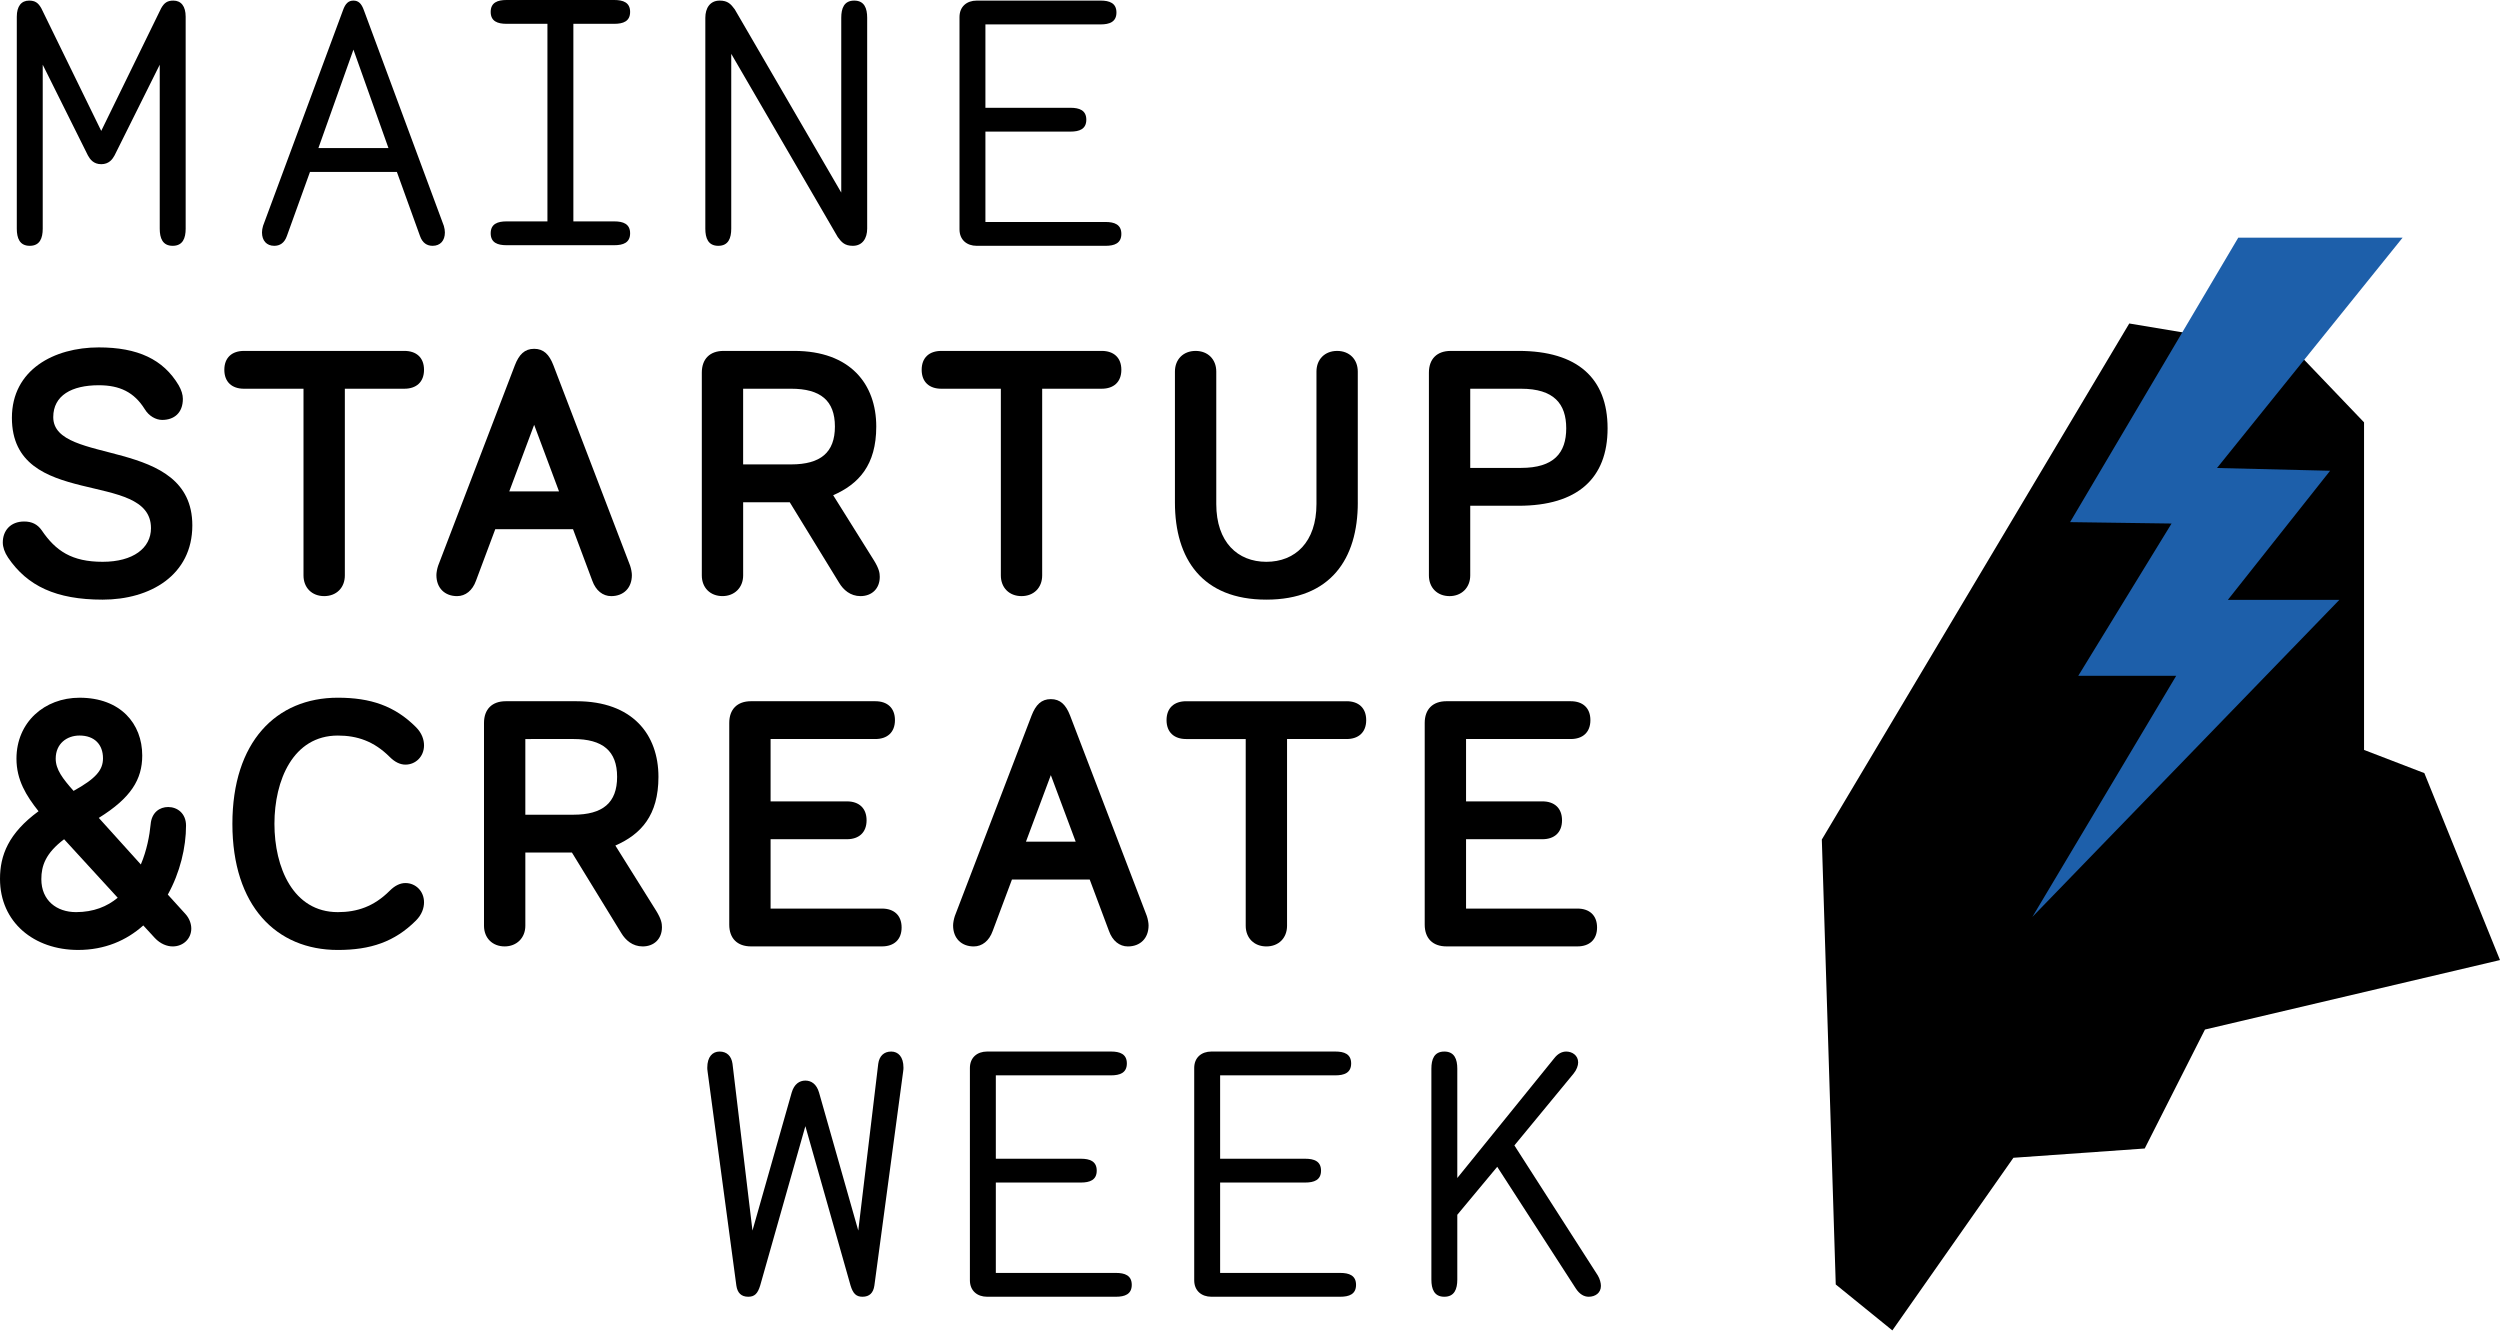
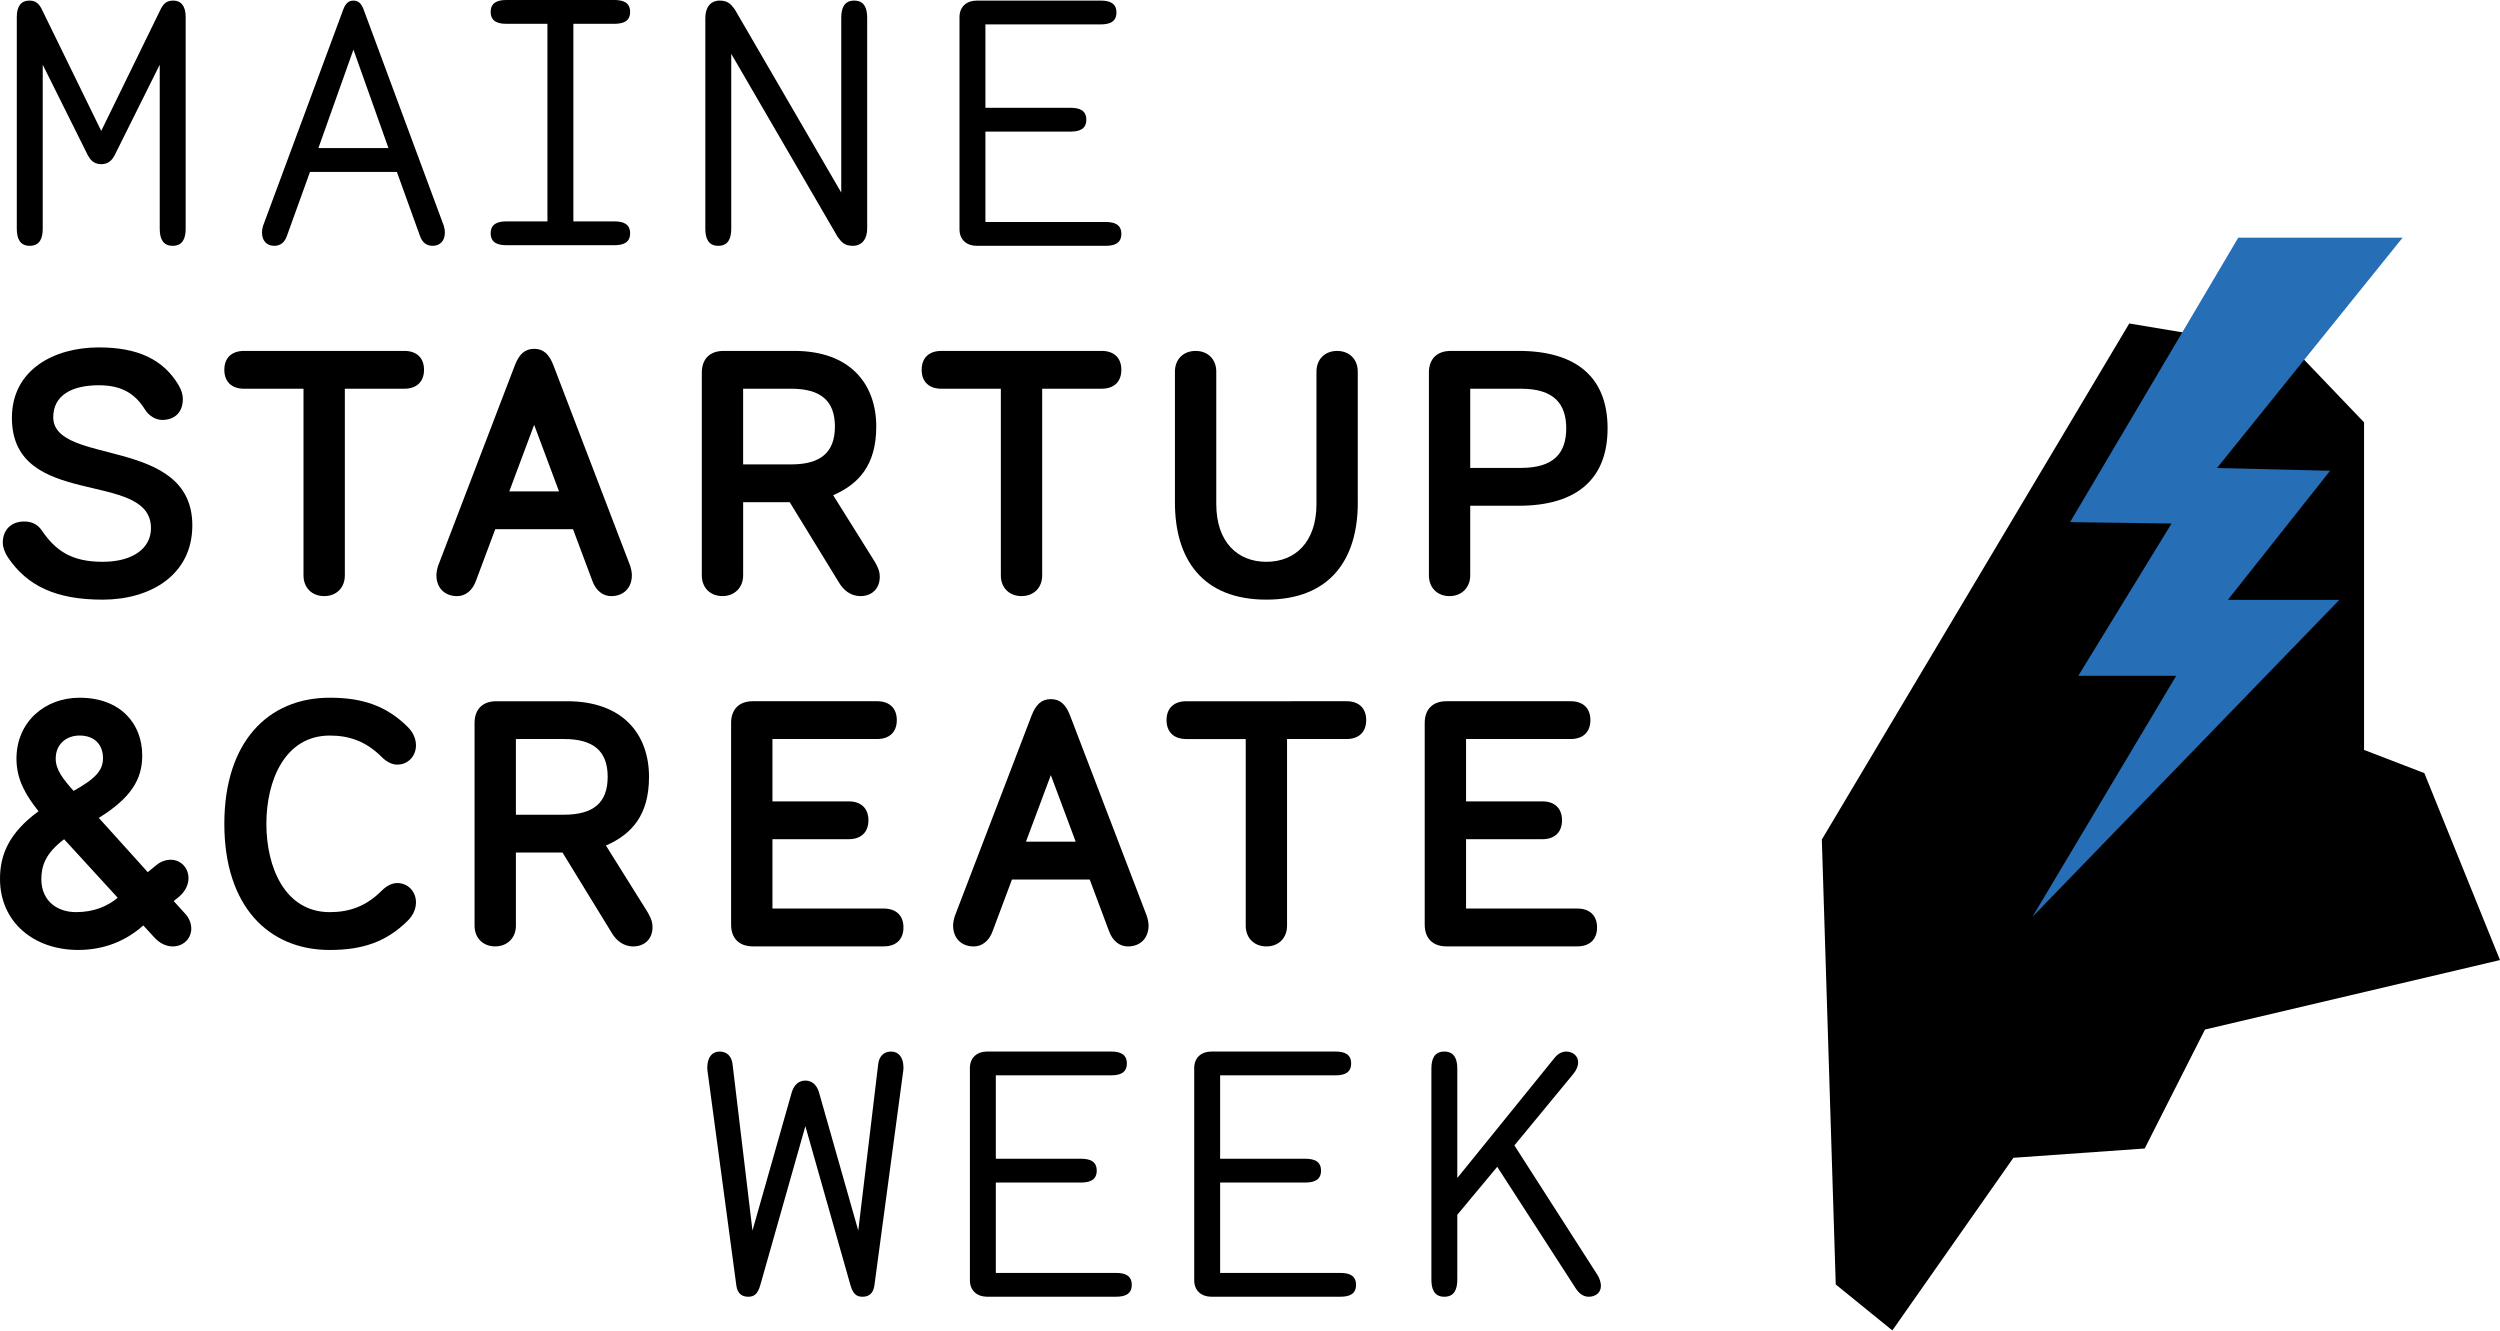
- <svg xmlns="http://www.w3.org/2000/svg" version="1.1" id="Layer_1" x="0px" y="0px" width="295.3px" height="157.147px" viewBox="0 0 295.3 157.147" enable-background="new 0 0 295.3 157.147" xml:space="preserve">
+ <svg xmlns="http://www.w3.org/2000/svg" version="1.1" id="Layer_1" x="0px" y="0px" width="295.3px" height="157.146px" viewBox="0 0 295.3 157.146" enable-background="new 0 0 295.3 157.146" xml:space="preserve">
  <g>
-     <g>
-       <polygon points="223.526,157.147 216.839,151.722 215.194,99.166 251.509,38.21 271.216,41.499 279.241,49.889 279.241,88.581     286.365,91.321 295.3,113.403 260.45,121.61 253.334,135.661 237.823,136.757   " />
-       <polyline fill="#1D5FAA" points="264.384,28.074 244.519,61.674 256.504,61.84 245.485,79.825 257.052,79.825 240.063,108.305     276.326,70.854 263.156,70.854 275.232,55.606 261.872,55.281 283.796,28.074   " />
-     </g>
-     <path d="M21.931,27.008c0,1.117-0.331,2.028-1.532,2.028c-1.2,0-1.531-0.911-1.531-2.028V7.643L13.53,18.361   c-0.248,0.455-0.662,1.033-1.572,1.033c-0.911,0-1.324-0.578-1.573-1.033L5.047,7.643v19.365c0,1.117-0.331,2.028-1.532,2.028   c-1.2,0-1.531-0.911-1.531-2.028V1.973c0-1.24,0.538-1.902,1.448-1.902c0.704,0,1.076,0.247,1.449,0.909l7.076,14.483L19.033,0.98   c0.372-0.662,0.745-0.909,1.448-0.909c0.91,0,1.449,0.662,1.449,1.902L21.931,27.008L21.931,27.008z" />
-     <path d="M46.878,20.305H36.616l-2.73,7.573c-0.29,0.827-0.828,1.158-1.49,1.158c-0.91,0-1.449-0.62-1.449-1.573   c0-0.247,0.041-0.496,0.125-0.786l9.435-25.448c0.29-0.829,0.662-1.158,1.242-1.158c0.579,0,0.951,0.33,1.241,1.158l9.435,25.448   c0.083,0.291,0.125,0.539,0.125,0.786c0,0.953-0.538,1.573-1.449,1.573c-0.662,0-1.2-0.331-1.49-1.158L46.878,20.305z    M37.609,17.491h8.276L41.748,5.863L37.609,17.491z" />
-     <path d="M64.663,26.151V2.813h-4.841c-1.034,0-1.862-0.289-1.862-1.406C57.96,0.289,58.788,0,59.822,0h12.745   c1.035,0,1.862,0.289,1.862,1.407c0,1.117-0.827,1.406-1.862,1.406h-4.841v23.338h4.841c1.035,0,1.862,0.291,1.862,1.407   c0,1.117-0.827,1.406-1.862,1.406H59.822c-1.034,0-1.862-0.289-1.862-1.406s0.828-1.407,1.862-1.407H64.663z" />
-     <path d="M83.314,2.097c0-1.118,0.538-2.027,1.696-2.027c0.952,0,1.324,0.414,1.779,1.034l12.58,21.642V2.097   c0-1.118,0.331-2.027,1.531-2.027c1.2,0,1.531,0.909,1.531,2.027v24.911c0,1.117-0.538,2.028-1.696,2.028   c-0.952,0-1.324-0.414-1.78-1.035L86.375,6.359v20.649c0,1.117-0.331,2.028-1.531,2.028c-1.2,0-1.531-0.911-1.531-2.028   L83.314,2.097L83.314,2.097z" />
-     <path d="M130.012,0.07c1.034,0,1.862,0.289,1.862,1.407c0,1.117-0.828,1.406-1.862,1.406h-13.615v9.849h10.056   c1.035,0,1.862,0.289,1.862,1.407c0,1.117-0.827,1.406-1.862,1.406h-10.056v10.676h14.194c1.034,0,1.863,0.291,1.863,1.408   s-0.829,1.407-1.863,1.407h-15.228c-1.159,0-2.027-0.704-2.027-1.944V2.015c0-1.242,0.869-1.944,2.027-1.944h14.649V0.07z" />
-     <path d="M0.33,64.082c0-1.406,0.911-2.482,2.524-2.482c0.911,0,1.573,0.331,2.069,1.035c1.655,2.441,3.559,3.725,7.2,3.725   c3.601,0,5.711-1.615,5.711-3.973c0-6.993-16.428-2.11-16.428-13.034c0-5.671,4.966-8.318,10.262-8.318   c4.594,0,7.614,1.407,9.435,4.47c0.331,0.58,0.497,1.118,0.497,1.613c0,1.655-1.035,2.483-2.442,2.483   c-0.745,0-1.572-0.455-2.069-1.283c-1.241-1.986-2.938-2.813-5.42-2.813c-3.187,0-5.379,1.2-5.379,3.767   c0,5.792,16.428,2.192,16.428,12.786c0,5.875-4.966,8.772-10.594,8.772c-5.503,0-8.896-1.613-11.172-4.967   C0.537,65.243,0.33,64.622,0.33,64.082z" />
-     <path d="M47.768,41.449c1.406,0,2.317,0.785,2.317,2.232c0,1.448-0.911,2.235-2.317,2.235h-7.035v22.056   c0,1.449-0.993,2.441-2.441,2.441c-1.449,0-2.442-0.992-2.442-2.441V45.917h-7.035c-1.407,0-2.317-0.787-2.317-2.235   s0.911-2.232,2.317-2.232H47.768z" />
-     <path d="M56.224,68.594c-0.413,1.158-1.242,1.82-2.235,1.82c-1.448,0-2.441-0.951-2.441-2.482c0-0.291,0.083-0.745,0.207-1.116   l9.062-23.67c0.496-1.282,1.158-1.944,2.276-1.944c1.117,0,1.779,0.662,2.275,1.944l9.062,23.67   c0.125,0.371,0.207,0.825,0.207,1.116c0,1.531-0.993,2.482-2.441,2.482c-0.993,0-1.82-0.662-2.234-1.82l-2.276-6.083H58.5   L56.224,68.594z M63.094,50.179l-2.938,7.863h5.875L63.094,50.179z" />
-     <path d="M93.821,41.449c6.621,0,9.683,3.931,9.683,8.937c0,4.553-2.069,6.787-5.089,8.111l4.841,7.738   c0.579,0.951,0.662,1.448,0.662,1.903c0,1.406-0.952,2.275-2.276,2.275c-1.2,0-2.027-0.744-2.524-1.572l-5.834-9.517h-5.503v8.646   c0,1.449-1.035,2.441-2.441,2.441c-1.449,0-2.442-0.992-2.442-2.441V44.013c0-1.612,0.952-2.563,2.566-2.563H93.821L93.821,41.449z    M87.779,45.917v8.938h5.669c3.476,0,5.172-1.406,5.172-4.471c0-3.062-1.696-4.468-5.172-4.468H87.779z" />
-     <path d="M130.137,41.449c1.406,0,2.317,0.785,2.317,2.232c0,1.448-0.911,2.235-2.317,2.235h-7.035v22.056   c0,1.449-0.993,2.441-2.441,2.441c-1.448,0-2.441-0.992-2.441-2.441V45.917h-7.035c-1.407,0-2.317-0.787-2.317-2.235   s0.911-2.232,2.317-2.232H130.137z" />
-     <path d="M160.384,59.366c0,6.662-3.229,11.463-10.801,11.463c-7.572,0-10.8-4.801-10.8-11.463V43.889   c0-1.447,0.993-2.439,2.442-2.439c1.448,0,2.441,0.992,2.441,2.439v15.644c0,4.509,2.524,6.828,5.917,6.828   c3.395,0,5.918-2.318,5.918-6.828V43.889c0-1.447,0.991-2.439,2.44-2.439c1.448,0,2.44,0.992,2.44,2.439v15.478H160.384z" />
-     <path d="M179.376,41.449c6.952,0,10.512,3.227,10.512,9.145c0,5.917-3.56,9.146-10.512,9.146h-5.712v8.233   c0,1.449-1.034,2.441-2.44,2.441c-1.448,0-2.441-0.992-2.441-2.441V44.014c0-1.612,0.953-2.563,2.566-2.563L179.376,41.449   L179.376,41.449z M173.664,45.917v9.352h6.002c3.888,0,5.337-1.779,5.337-4.675c0-2.896-1.449-4.677-5.337-4.677H173.664z" />
-     <path d="M16.925,109.312c-1.986,1.778-4.552,2.896-7.697,2.896c-5.213,0-9.228-3.27-9.228-8.4c0-2.772,0.993-5.379,4.552-7.985   c-1.449-1.822-2.607-3.685-2.607-6.207c0-4.306,3.311-7.201,7.449-7.201c4.841,0,7.407,3.064,7.407,6.828   c0,2.813-1.324,5.008-5.131,7.367l4.966,5.502c0.703-1.654,1.034-3.435,1.159-4.758c0.125-1.406,1.076-2.029,2.069-2.029   c1.076,0,2.11,0.746,2.11,2.192c0,2.566-0.703,5.546-2.152,8.152l2.069,2.277c0.496,0.537,0.704,1.199,0.704,1.735   c0,1.201-0.952,2.111-2.194,2.111c-0.662,0-1.448-0.289-2.11-0.994L16.925,109.312z M13.903,106.041l-6.331-6.91   c-2.193,1.656-2.689,3.146-2.689,4.717c0,2.523,1.821,3.892,4.097,3.892C11.048,107.739,12.662,107.077,13.903,106.041z    M8.69,93.42c2.607-1.447,3.476-2.44,3.476-3.85c0-1.613-0.993-2.688-2.772-2.688c-1.49,0-2.814,0.951-2.814,2.73   C6.579,90.896,7.407,91.973,8.69,93.42z" />
-     <path d="M39.906,82.413c3.848,0,6.704,0.953,9.228,3.477c0.703,0.703,0.952,1.49,0.952,2.152c0,1.324-0.993,2.275-2.193,2.275   c-0.621,0-1.242-0.289-1.863-0.91c-1.862-1.861-3.848-2.523-6.124-2.523c-5.297,0-7.49,5.297-7.49,10.426   c0,5.134,2.193,10.431,7.49,10.431c2.276,0,4.262-0.662,6.124-2.523c0.621-0.623,1.242-0.912,1.863-0.912   c1.2,0,2.193,0.951,2.193,2.275c0,0.662-0.249,1.449-0.952,2.152c-2.524,2.524-5.38,3.477-9.228,3.477   c-7.283,0-12.456-5.215-12.456-14.898S32.622,82.413,39.906,82.413z" />
-     <path d="M68.093,82.829c6.621,0,9.683,3.93,9.683,8.936c0,4.554-2.069,6.787-5.089,8.111l4.841,7.738   c0.579,0.951,0.662,1.449,0.662,1.903c0,1.406-0.952,2.275-2.276,2.275c-1.2,0-2.027-0.744-2.524-1.572l-5.834-9.518h-5.503v8.647   c0,1.447-1.035,2.441-2.442,2.441c-1.448,0-2.441-0.994-2.441-2.441V85.392c0-1.612,0.952-2.563,2.566-2.563L68.093,82.829   L68.093,82.829z M62.052,87.295v8.939h5.669c3.476,0,5.172-1.406,5.172-4.472c0-3.061-1.697-4.469-5.172-4.469L62.052,87.295   L62.052,87.295z" />
-     <path d="M103.395,82.829c1.408,0,2.317,0.785,2.317,2.232c0,1.448-0.91,2.233-2.317,2.233H91.022v7.365h9.021   c1.407,0,2.317,0.787,2.317,2.236c0,1.446-0.91,2.233-2.317,2.233h-9.021v8.193h13.159c1.407,0,2.317,0.785,2.317,2.233   c0,1.447-0.911,2.234-2.317,2.234H88.704c-1.613,0-2.565-0.951-2.565-2.566V85.391c0-1.612,0.952-2.563,2.565-2.563h14.691V82.829z   " />
-     <path d="M117.255,109.973c-0.414,1.158-1.242,1.82-2.235,1.82c-1.447,0-2.44-0.951-2.44-2.481c0-0.291,0.082-0.746,0.207-1.117   l9.062-23.67c0.497-1.283,1.159-1.945,2.276-1.945c1.117,0,1.779,0.662,2.275,1.945l9.062,23.67   c0.125,0.371,0.207,0.826,0.207,1.117c0,1.53-0.993,2.481-2.442,2.481c-0.993,0-1.82-0.662-2.234-1.82l-2.276-6.082h-9.186   L117.255,109.973z M124.124,91.557l-2.938,7.863h5.875L124.124,91.557z" />
-     <path d="M159.062,82.829c1.404,0,2.314,0.785,2.314,2.232c0,1.448-0.91,2.233-2.314,2.233h-7.036v22.058   c0,1.446-0.993,2.44-2.441,2.44c-1.448,0-2.441-0.994-2.441-2.44V87.295h-7.035c-1.406,0-2.317-0.785-2.317-2.233   c0-1.447,0.911-2.232,2.317-2.232H159.062z" />
-     <path d="M185.541,82.829c1.408,0,2.317,0.785,2.317,2.232c0,1.448-0.909,2.233-2.317,2.233H173.17v7.365h9.021   c1.405,0,2.315,0.787,2.315,2.236c0,1.446-0.912,2.233-2.315,2.233h-9.021v8.193h13.158c1.408,0,2.317,0.785,2.317,2.233   c0,1.447-0.909,2.234-2.317,2.234h-15.478c-1.612,0-2.563-0.951-2.563-2.566V85.391c0-1.612,0.951-2.563,2.563-2.563h14.69V82.829z   " />
-     <path d="M95.13,133.021l-5.338,18.827c-0.289,0.951-0.662,1.324-1.407,1.324c-0.828,0-1.283-0.455-1.407-1.324l-3.393-25.241   c-0.041-0.248-0.041-0.412-0.041-0.496c0-1.283,0.62-1.902,1.448-1.902c0.87,0,1.407,0.537,1.532,1.445l2.358,19.699l4.635-16.306   c0.29-0.992,0.91-1.408,1.614-1.408c0.704,0,1.324,0.416,1.613,1.408l4.635,16.306l2.359-19.699   c0.124-0.908,0.662-1.445,1.531-1.445c0.828,0,1.448,0.619,1.448,1.902c0,0.084,0,0.248-0.042,0.496l-3.393,25.241   c-0.125,0.869-0.58,1.324-1.407,1.324c-0.745,0-1.117-0.373-1.407-1.324L95.13,133.021z" />
-     <path d="M131.242,124.208c1.034,0,1.862,0.289,1.862,1.406s-0.828,1.406-1.862,1.406h-13.615v9.85h10.056   c1.035,0,1.862,0.289,1.862,1.406s-0.827,1.405-1.862,1.405h-10.056v10.677h14.194c1.034,0,1.862,0.291,1.862,1.407   c0,1.117-0.828,1.406-1.862,1.406h-15.228c-1.159,0-2.028-0.705-2.028-1.944v-25.076c0-1.242,0.869-1.943,2.028-1.943H131.242   L131.242,124.208z" />
-     <path d="M157.737,124.208c1.033,0,1.861,0.289,1.861,1.406s-0.828,1.406-1.861,1.406h-13.616v9.85h10.058   c1.035,0,1.861,0.289,1.861,1.406s-0.826,1.405-1.861,1.405h-10.058v10.677h14.194c1.035,0,1.861,0.291,1.861,1.407   c0,1.117-0.826,1.406-1.861,1.406h-15.228c-1.159,0-2.027-0.705-2.027-1.944v-25.076c0-1.242,0.869-1.943,2.027-1.943H157.737   L157.737,124.208z" />
-     <path d="M178.88,135.296l9.848,15.354c0.25,0.412,0.373,0.909,0.373,1.239c0,0.828-0.662,1.283-1.447,1.283   c-0.538,0-1.076-0.289-1.531-0.994l-9.27-14.356l-4.717,5.668v7.653c0,1.119-0.334,2.029-1.533,2.029s-1.528-0.91-1.528-2.029   v-24.909c0-1.117,0.329-2.025,1.528-2.025c1.201,0,1.533,0.908,1.533,2.025v12.912l11.459-14.154   c0.416-0.537,0.912-0.783,1.408-0.783c0.703,0,1.408,0.453,1.408,1.281c0,0.371-0.168,0.869-0.54,1.324L178.88,135.296z" />
+     <polygon points="223.526,157.147 216.839,151.722 215.194,99.166 251.509,38.21 271.216,41.499 279.242,49.889 279.242,88.581    286.365,91.321 295.3,113.403 260.451,121.61 253.333,135.661 237.824,136.757  " />
+     <polyline fill="#266EB5" points="264.384,28.074 244.519,61.674 256.503,61.84 245.485,79.825 257.052,79.825 240.063,108.305    276.326,70.854 263.156,70.854 275.232,55.606 261.873,55.281 283.796,28.074  " />
  </g>
+   <path d="M21.931,27.008c0,1.117-0.331,2.028-1.532,2.028c-1.2,0-1.531-0.911-1.531-2.028V7.643L13.53,18.361  c-0.248,0.455-0.662,1.033-1.572,1.033c-0.911,0-1.324-0.578-1.573-1.033L5.047,7.643v19.365c0,1.117-0.331,2.028-1.532,2.028  c-1.2,0-1.531-0.911-1.531-2.028V1.973c0-1.24,0.538-1.902,1.448-1.902c0.704,0,1.076,0.247,1.449,0.909l7.076,14.483L19.033,0.98  c0.372-0.662,0.745-0.909,1.448-0.909c0.91,0,1.449,0.662,1.449,1.902L21.931,27.008L21.931,27.008z" />
+   <path d="M46.878,20.305H36.616l-2.73,7.573c-0.29,0.827-0.828,1.158-1.49,1.158c-0.91,0-1.449-0.62-1.449-1.573  c0-0.247,0.041-0.496,0.125-0.786l9.435-25.448c0.29-0.829,0.662-1.158,1.242-1.158c0.579,0,0.951,0.33,1.241,1.158l9.435,25.448  c0.083,0.291,0.125,0.539,0.125,0.786c0,0.953-0.538,1.573-1.449,1.573c-0.662,0-1.2-0.331-1.49-1.158L46.878,20.305z   M37.609,17.491h8.276L41.748,5.863L37.609,17.491z" />
+   <path d="M64.663,26.151V2.813h-4.841c-1.034,0-1.862-0.289-1.862-1.405C57.96,0.289,58.788,0,59.822,0h12.745  c1.035,0,1.862,0.289,1.862,1.407c0,1.116-0.827,1.405-1.862,1.405h-4.841v23.338h4.841c1.035,0,1.862,0.291,1.862,1.407  c0,1.117-0.827,1.406-1.862,1.406H59.822c-1.034,0-1.862-0.289-1.862-1.406s0.828-1.407,1.862-1.407H64.663z" />
+   <path d="M83.314,2.097c0-1.118,0.538-2.027,1.696-2.027c0.952,0,1.324,0.414,1.779,1.034l12.58,21.643V2.097  c0-1.118,0.331-2.027,1.531-2.027c1.2,0,1.531,0.909,1.531,2.027v24.911c0,1.117-0.538,2.028-1.696,2.028  c-0.952,0-1.324-0.414-1.78-1.035L86.375,6.359v20.649c0,1.117-0.331,2.028-1.531,2.028c-1.2,0-1.531-0.911-1.531-2.028  L83.314,2.097L83.314,2.097z" />
+   <path d="M130.012,0.07c1.034,0,1.862,0.289,1.862,1.407c0,1.117-0.828,1.406-1.862,1.406h-13.615v9.849h10.056  c1.035,0,1.862,0.289,1.862,1.407c0,1.117-0.827,1.406-1.862,1.406h-10.056v10.676h14.194c1.034,0,1.863,0.291,1.863,1.408  s-0.829,1.407-1.863,1.407h-15.228c-1.159,0-2.027-0.704-2.027-1.944V2.015c0-1.242,0.869-1.944,2.027-1.944L130.012,0.07  L130.012,0.07L130.012,0.07z" />
+   <path d="M0.33,64.082c0-1.406,0.911-2.482,2.524-2.482c0.911,0,1.573,0.331,2.069,1.035c1.655,2.441,3.559,3.725,7.2,3.725  c3.601,0,5.711-1.614,5.711-3.973c0-6.993-16.428-2.11-16.428-13.034c0-5.671,4.966-8.317,10.262-8.317  c4.594,0,7.614,1.406,9.435,4.47c0.331,0.58,0.497,1.118,0.497,1.613c0,1.654-1.035,2.482-2.442,2.482  c-0.745,0-1.572-0.455-2.069-1.283c-1.241-1.985-2.938-2.812-5.42-2.812c-3.187,0-5.379,1.2-5.379,3.767  c0,5.792,16.428,2.192,16.428,12.786c0,5.875-4.966,8.772-10.594,8.772c-5.503,0-8.896-1.613-11.172-4.968  C0.537,65.243,0.33,64.622,0.33,64.082z" />
+   <path d="M47.768,41.449c1.406,0,2.317,0.784,2.317,2.231c0,1.448-0.911,2.235-2.317,2.235h-7.035v22.056  c0,1.449-0.993,2.441-2.441,2.441c-1.449,0-2.442-0.992-2.442-2.441V45.917h-7.035c-1.407,0-2.317-0.787-2.317-2.235  s0.911-2.231,2.317-2.231L47.768,41.449L47.768,41.449z" />
+   <path d="M56.224,68.594c-0.413,1.158-1.242,1.82-2.235,1.82c-1.448,0-2.441-0.951-2.441-2.482c0-0.291,0.083-0.745,0.207-1.116  l9.062-23.67c0.496-1.281,1.158-1.943,2.276-1.943c1.117,0,1.779,0.662,2.275,1.943l9.062,23.67  c0.125,0.371,0.207,0.825,0.207,1.116c0,1.531-0.993,2.482-2.441,2.482c-0.993,0-1.82-0.662-2.234-1.82l-2.276-6.083H58.5  L56.224,68.594z M63.094,50.179l-2.938,7.863h5.875L63.094,50.179z" />
+   <path d="M93.821,41.449c6.621,0,9.683,3.931,9.683,8.937c0,4.553-2.069,6.787-5.089,8.111l4.841,7.737  c0.579,0.951,0.662,1.448,0.662,1.903c0,1.406-0.952,2.275-2.276,2.275c-1.2,0-2.027-0.744-2.524-1.572l-5.834-9.517h-5.503v8.646  c0,1.449-1.035,2.441-2.441,2.441c-1.449,0-2.442-0.992-2.442-2.441V44.013c0-1.612,0.952-2.562,2.566-2.562L93.821,41.449  L93.821,41.449z M87.779,45.917v8.938h5.669c3.476,0,5.172-1.405,5.172-4.471c0-3.062-1.696-4.468-5.172-4.468L87.779,45.917  L87.779,45.917z" />
+   <path d="M130.137,41.449c1.406,0,2.317,0.784,2.317,2.231c0,1.448-0.911,2.235-2.317,2.235h-7.035v22.056  c0,1.449-0.993,2.441-2.441,2.441c-1.448,0-2.441-0.992-2.441-2.441V45.917h-7.035c-1.407,0-2.317-0.787-2.317-2.235  s0.911-2.231,2.317-2.231L130.137,41.449L130.137,41.449z" />
+   <path d="M160.384,59.366c0,6.661-3.229,11.463-10.801,11.463c-7.572,0-10.8-4.802-10.8-11.463V43.889  c0-1.447,0.993-2.438,2.442-2.438c1.448,0,2.441,0.991,2.441,2.438v15.645c0,4.509,2.524,6.827,5.917,6.827  c3.395,0,5.918-2.317,5.918-6.827V43.889c0-1.447,0.99-2.438,2.439-2.438c1.448,0,2.439,0.991,2.439,2.438v15.479L160.384,59.366  L160.384,59.366z" />
+   <path d="M179.376,41.449c6.951,0,10.512,3.227,10.512,9.145c0,5.917-3.561,9.146-10.512,9.146h-5.713v8.232  c0,1.449-1.033,2.441-2.439,2.441c-1.448,0-2.441-0.992-2.441-2.441V44.014c0-1.612,0.953-2.562,2.566-2.562L179.376,41.449  L179.376,41.449z M173.664,45.917v9.352h6.002c3.889,0,5.338-1.778,5.338-4.675c0-2.896-1.449-4.677-5.338-4.677H173.664z" />
+   <path d="M38.954,82.413c3.848,0,6.704,0.953,9.228,3.477c0.703,0.703,0.952,1.49,0.952,2.152c0,1.324-0.993,2.274-2.193,2.274  c-0.621,0-1.242-0.289-1.863-0.909c-1.862-1.861-3.848-2.523-6.124-2.523c-5.297,0-7.49,5.297-7.49,10.426  c0,5.134,2.193,10.432,7.49,10.432c2.276,0,4.262-0.662,6.124-2.523c0.621-0.623,1.242-0.912,1.863-0.912  c1.2,0,2.193,0.951,2.193,2.275c0,0.662-0.249,1.448-0.952,2.151c-2.524,2.524-5.38,3.478-9.228,3.478  c-7.283,0-12.456-5.215-12.456-14.898C26.498,87.629,31.67,82.413,38.954,82.413z" />
+   <path d="M66.979,82.829c6.621,0,9.683,3.93,9.683,8.936c0,4.554-2.069,6.787-5.089,8.111l4.841,7.738  c0.579,0.95,0.662,1.448,0.662,1.902c0,1.406-0.952,2.275-2.276,2.275c-1.2,0-2.027-0.744-2.524-1.572l-5.834-9.518h-5.503v8.646  c0,1.447-1.035,2.441-2.442,2.441c-1.448,0-2.441-0.994-2.441-2.441V85.392c0-1.612,0.952-2.562,2.566-2.562H66.979L66.979,82.829z   M60.938,87.295v8.938h5.669c3.476,0,5.172-1.405,5.172-4.472c0-3.061-1.697-4.469-5.172-4.469L60.938,87.295L60.938,87.295z" />
+   <path d="M103.614,82.829c1.408,0,2.317,0.785,2.317,2.231c0,1.448-0.91,2.233-2.317,2.233H91.241v7.365h9.021  c1.407,0,2.317,0.786,2.317,2.235c0,1.446-0.91,2.233-2.317,2.233h-9.021v8.192H104.4c1.407,0,2.317,0.785,2.317,2.233  c0,1.447-0.911,2.234-2.317,2.234H88.923c-1.613,0-2.565-0.951-2.565-2.566V85.391c0-1.612,0.952-2.562,2.565-2.562L103.614,82.829  L103.614,82.829L103.614,82.829z" />
+   <path d="M117.255,109.973c-0.414,1.158-1.242,1.82-2.235,1.82c-1.447,0-2.44-0.951-2.44-2.481c0-0.291,0.082-0.746,0.207-1.117  l9.062-23.67c0.497-1.282,1.159-1.944,2.276-1.944s1.779,0.662,2.275,1.944l9.062,23.67c0.125,0.371,0.207,0.826,0.207,1.117  c0,1.53-0.993,2.481-2.442,2.481c-0.993,0-1.82-0.662-2.234-1.82l-2.276-6.082h-9.186L117.255,109.973z M124.124,91.557  l-2.938,7.863h5.875L124.124,91.557z" />
+   <path d="M159.062,82.829c1.404,0,2.314,0.785,2.314,2.231c0,1.448-0.91,2.233-2.314,2.233h-7.036v22.058  c0,1.446-0.993,2.44-2.44,2.44c-1.448,0-2.441-0.994-2.441-2.44V87.295h-7.035c-1.406,0-2.317-0.785-2.317-2.233  c0-1.446,0.911-2.231,2.317-2.231L159.062,82.829L159.062,82.829z" />
+   <path d="M185.541,82.829c1.408,0,2.317,0.785,2.317,2.231c0,1.448-0.909,2.233-2.317,2.233h-12.371v7.365h9.021  c1.405,0,2.314,0.786,2.314,2.235c0,1.446-0.912,2.233-2.314,2.233h-9.021v8.192h13.158c1.408,0,2.317,0.785,2.317,2.233  c0,1.447-0.909,2.234-2.317,2.234H170.85c-1.612,0-2.563-0.951-2.563-2.566V85.391c0-1.612,0.951-2.562,2.563-2.562L185.541,82.829  L185.541,82.829L185.541,82.829z" />
+   <path d="M95.13,133.021l-5.338,18.827c-0.289,0.951-0.662,1.324-1.407,1.324c-0.828,0-1.283-0.455-1.407-1.324l-3.393-25.241  c-0.041-0.248-0.041-0.412-0.041-0.496c0-1.282,0.62-1.901,1.448-1.901c0.87,0,1.407,0.537,1.532,1.444l2.358,19.699l4.635-16.306  c0.29-0.992,0.91-1.408,1.614-1.408s1.324,0.416,1.613,1.408l4.635,16.306l2.359-19.699c0.124-0.907,0.662-1.444,1.531-1.444  c0.828,0,1.448,0.619,1.448,1.901c0,0.084,0,0.248-0.042,0.496l-3.393,25.241c-0.125,0.869-0.58,1.324-1.407,1.324  c-0.745,0-1.117-0.373-1.407-1.324L95.13,133.021z" />
+   <path d="M131.242,124.208c1.034,0,1.862,0.289,1.862,1.406c0,1.116-0.828,1.405-1.862,1.405h-13.615v9.851h10.056  c1.035,0,1.862,0.289,1.862,1.405c0,1.117-0.827,1.405-1.862,1.405h-10.056v10.677h14.194c1.034,0,1.862,0.291,1.862,1.407  c0,1.117-0.828,1.406-1.862,1.406h-15.228c-1.159,0-2.028-0.705-2.028-1.944v-25.076c0-1.241,0.869-1.942,2.028-1.942H131.242  L131.242,124.208z" />
+   <path d="M157.737,124.208c1.033,0,1.861,0.289,1.861,1.406c0,1.116-0.828,1.405-1.861,1.405h-13.616v9.851h10.058  c1.035,0,1.861,0.289,1.861,1.405c0,1.117-0.826,1.405-1.861,1.405h-10.058v10.677h14.194c1.035,0,1.86,0.291,1.86,1.407  c0,1.117-0.825,1.406-1.86,1.406h-15.228c-1.159,0-2.027-0.705-2.027-1.944v-25.076c0-1.241,0.869-1.942,2.027-1.942H157.737  L157.737,124.208z" />
+   <path d="M178.88,135.296l9.848,15.354c0.25,0.412,0.373,0.909,0.373,1.239c0,0.828-0.662,1.283-1.447,1.283  c-0.537,0-1.076-0.289-1.531-0.994l-9.27-14.355l-4.717,5.668v7.652c0,1.119-0.334,2.029-1.533,2.029s-1.527-0.91-1.527-2.029  v-24.909c0-1.116,0.328-2.024,1.527-2.024c1.201,0,1.533,0.908,1.533,2.024v12.912l11.459-14.153  c0.416-0.537,0.912-0.783,1.408-0.783c0.703,0,1.408,0.453,1.408,1.281c0,0.37-0.168,0.868-0.541,1.323L178.88,135.296z" />
+   <path d="M21.891,107.946l-1.372-1.509l0.634-0.521c0.74-0.622,1.072-1.392,1.107-2.052c0.068-1.241-0.788-2.241-1.987-2.307  c-0.535-0.029-1.208,0.142-1.771,0.607l-1.053,0.856l-0.813-0.909L11.67,96.61c3.807-2.358,5.131-4.554,5.131-7.366  c0-3.765-2.566-6.828-7.407-6.828c-4.138,0-7.449,2.895-7.449,7.201c0,2.521,1.158,4.385,2.607,6.207  C0.993,98.429,0,101.036,0,103.808c0,5.13,4.015,8.4,9.228,8.4c3.145,0,5.711-1.118,7.697-2.896l1.366,1.486  c0.662,0.705,1.448,0.994,2.11,0.994c1.242,0,2.194-0.91,2.194-2.111C22.595,109.145,22.387,108.483,21.891,107.946z M9.394,86.882  c1.779,0,2.772,1.075,2.772,2.688c0,1.41-0.869,2.403-3.476,3.851c-1.283-1.447-2.111-2.524-2.11-3.809  C6.58,87.833,7.904,86.882,9.394,86.882z M8.98,107.74c-2.276,0-4.097-1.369-4.097-3.893c0-1.571,0.496-3.061,2.689-4.717  l6.331,6.91C12.662,107.077,11.048,107.74,8.98,107.74z" />
</svg>
